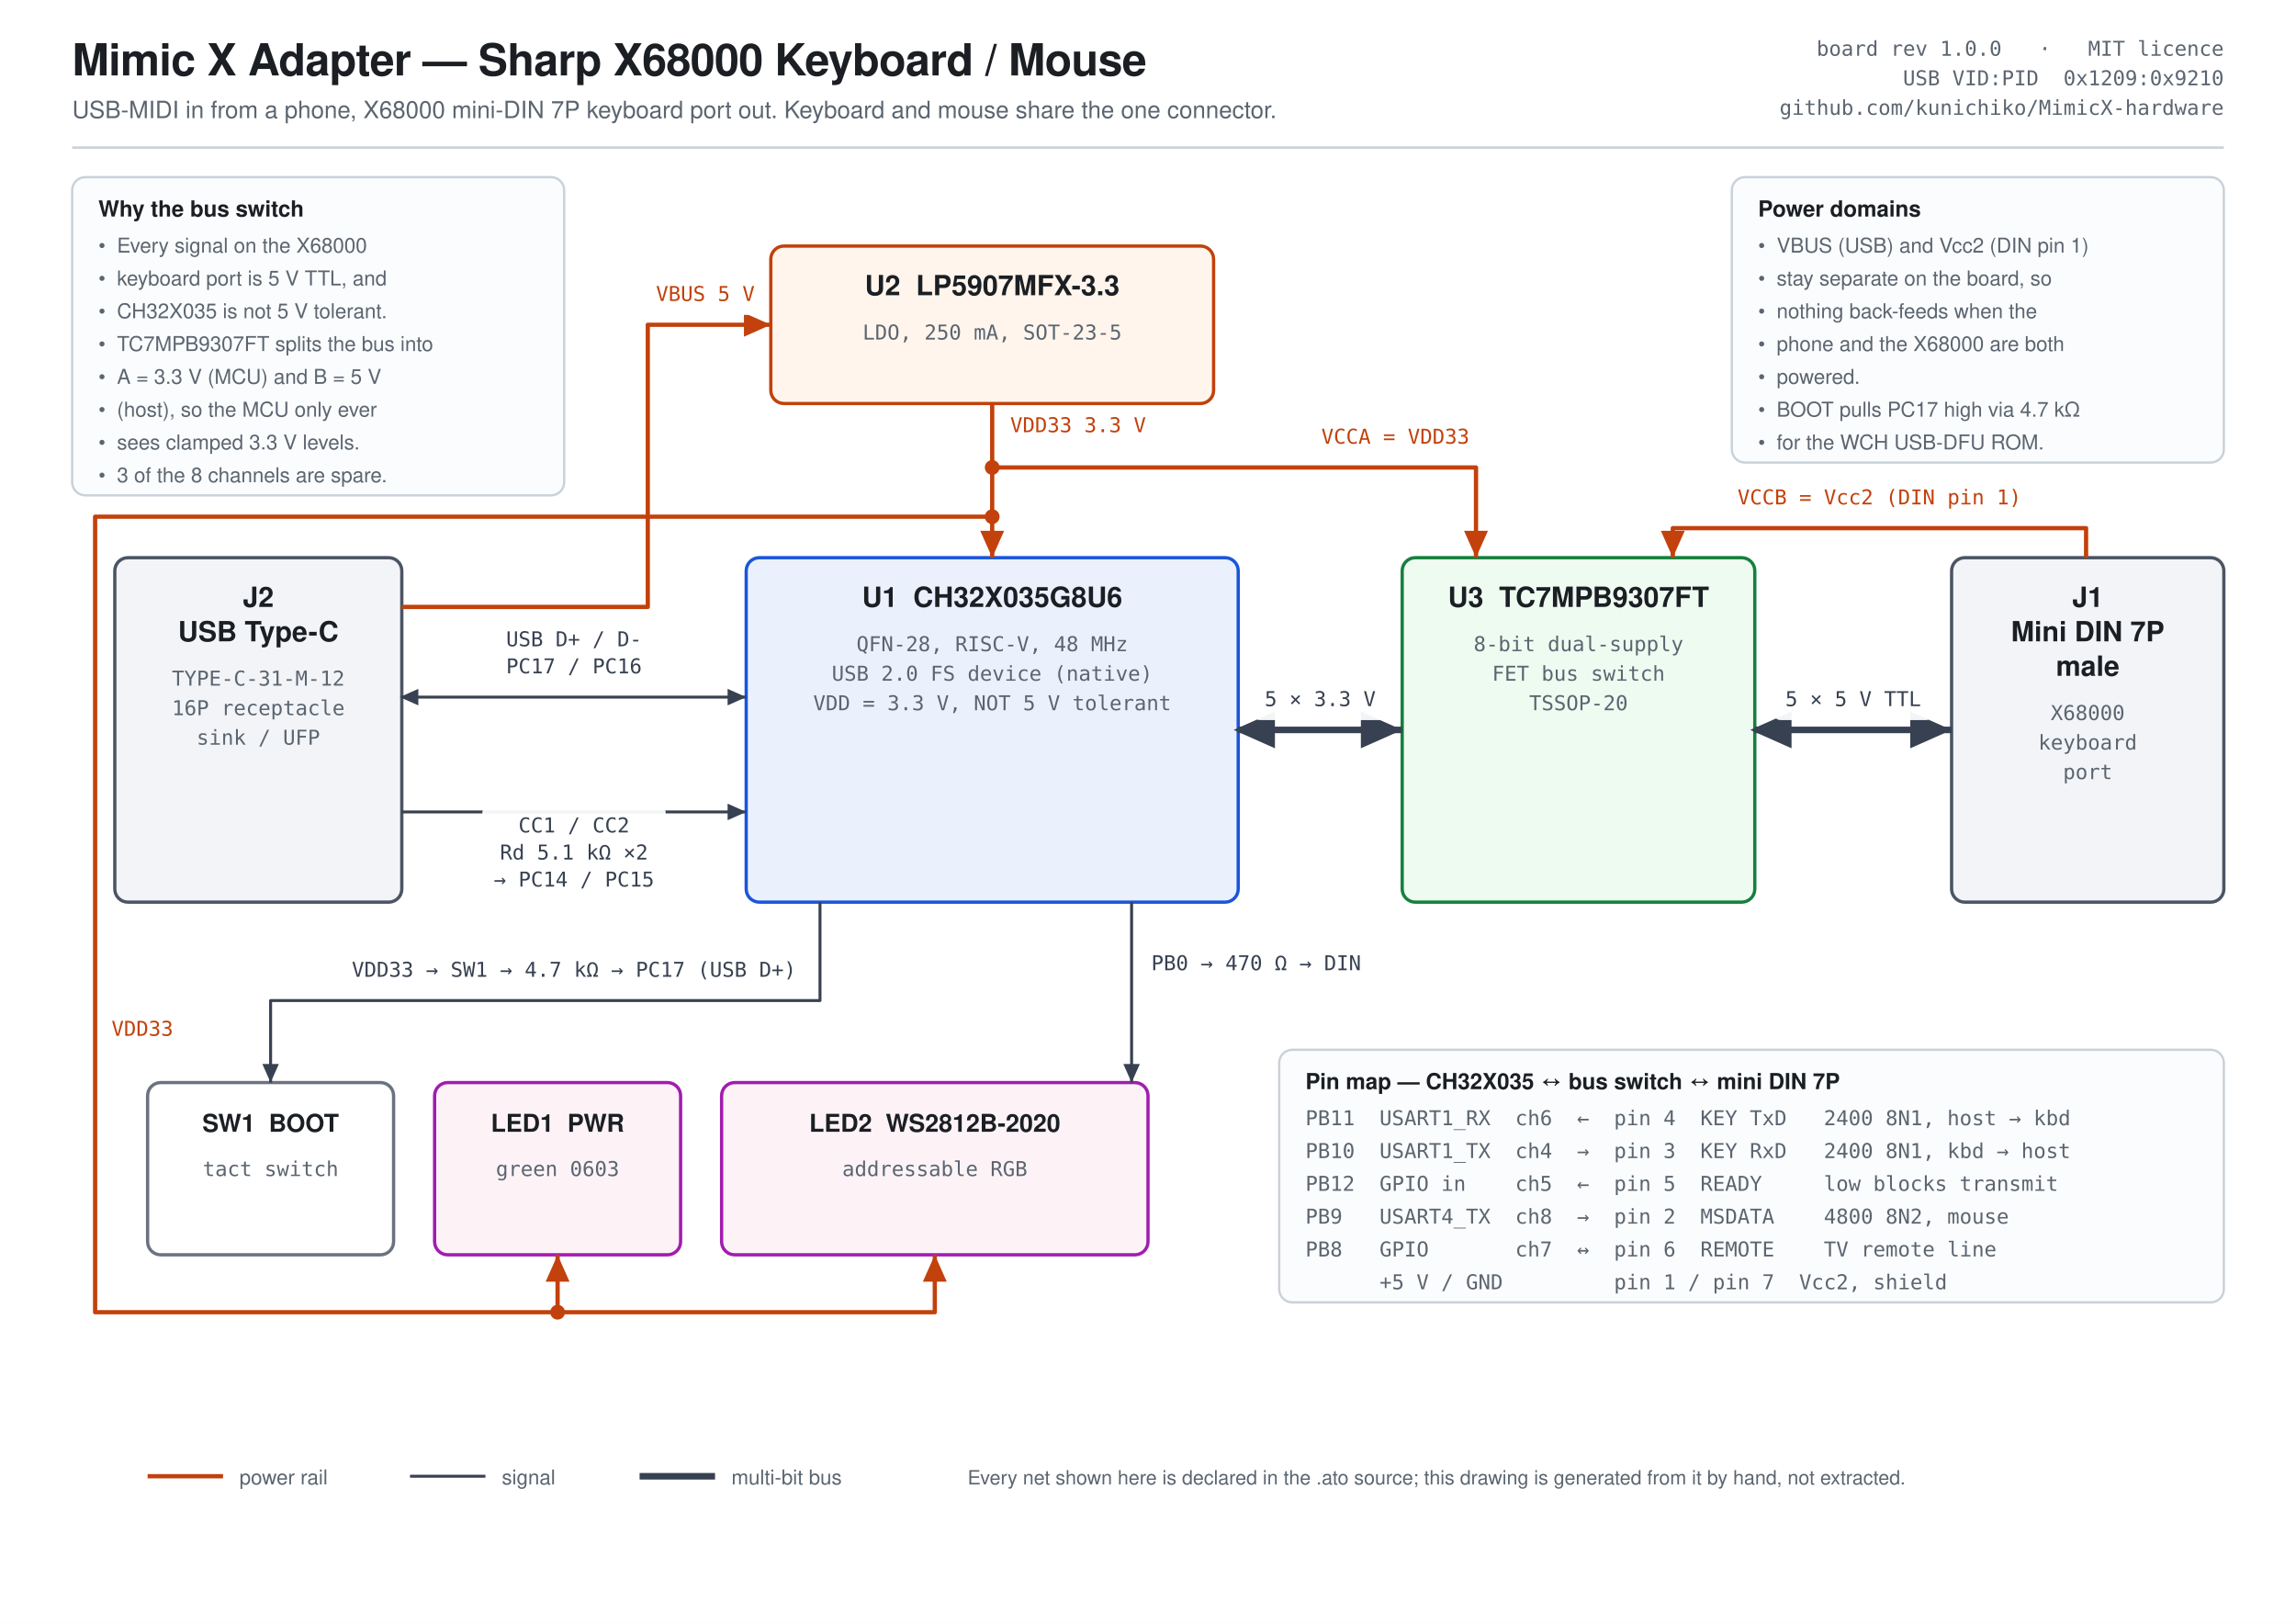
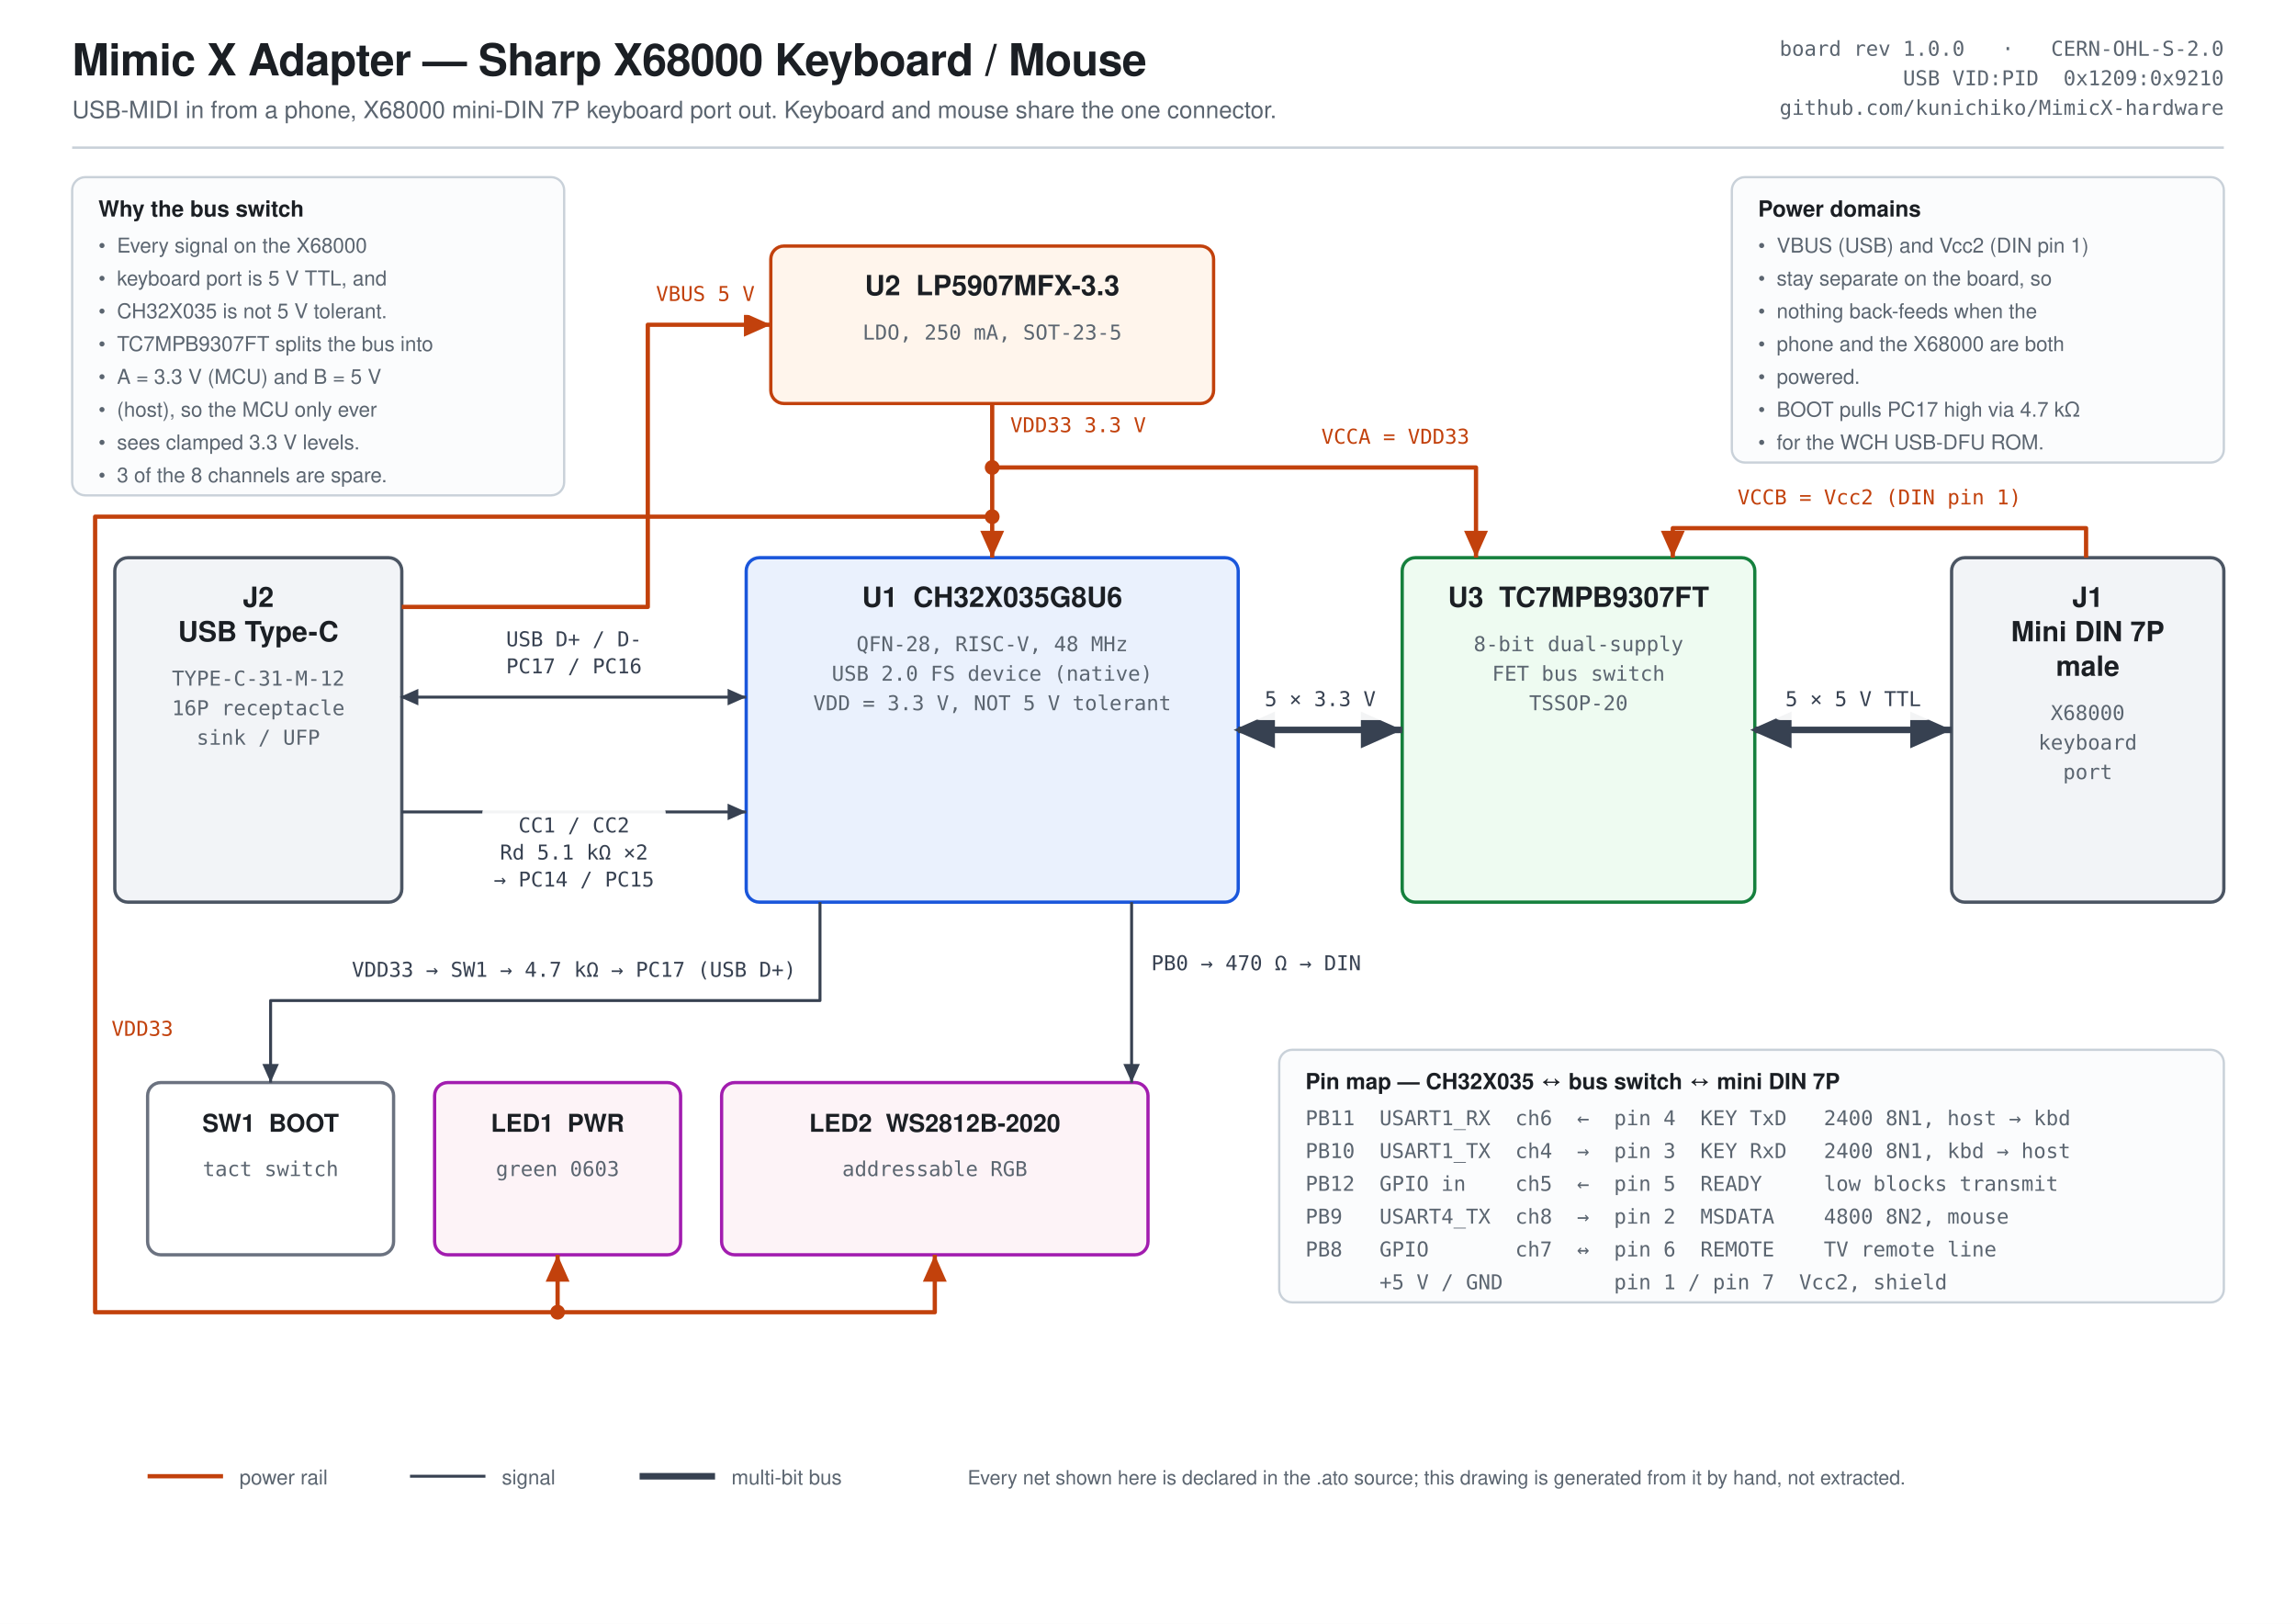
<svg xmlns="http://www.w3.org/2000/svg" width="1400" height="990" viewBox="0 0 1400 990">
  <defs>
    <marker id="a-374151" viewBox="0 0 10 10" refX="9" refY="5" markerWidth="7" markerHeight="7" orient="auto-start-reverse">
      <path d="M0,1 L9,5 L0,9 z" fill="#374151" />
    </marker>
    <marker id="b-374151" viewBox="0 0 10 10" refX="1" refY="5" markerWidth="7" markerHeight="7" orient="auto">
      <path d="M9,1 L0,5 L9,9 z" fill="#374151" />
    </marker>
    <marker id="a-c2410c" viewBox="0 0 10 10" refX="9" refY="5" markerWidth="7" markerHeight="7" orient="auto-start-reverse">
      <path d="M0,1 L9,5 L0,9 z" fill="#c2410c" />
    </marker>
    <marker id="b-c2410c" viewBox="0 0 10 10" refX="1" refY="5" markerWidth="7" markerHeight="7" orient="auto">
      <path d="M9,1 L0,5 L9,9 z" fill="#c2410c" />
    </marker>
  </defs>
  <rect width="1400" height="990" fill="#ffffff" />
  <text x="44" y="46" font-family="'Helvetica Neue', Helvetica, Arial, sans-serif" font-size="27" font-weight="700" fill="#1b1f24" text-anchor="start" letter-spacing="-0.3" xml:space="preserve">Mimic X Adapter — Sharp X68000 Keyboard / Mouse</text>
  <text x="44" y="72" font-family="'Helvetica Neue', Helvetica, Arial, sans-serif" font-size="14.5" font-weight="400" fill="#5b6570" text-anchor="start" letter-spacing="0" xml:space="preserve">USB-MIDI in from a phone, X68000 mini-DIN 7P keyboard port out. Keyboard and mouse share the one connector.</text>
-   <text x="1356" y="34" font-family="'SF Mono', Menlo, 'DejaVu Sans Mono', monospace" font-size="12.5" font-weight="400" fill="#5b6570" text-anchor="end" letter-spacing="0" xml:space="preserve">board rev 1.0.0   ·   MIT licence</text>
+   <text x="1356" y="34" font-family="'SF Mono', Menlo, 'DejaVu Sans Mono', monospace" font-size="12.5" font-weight="400" fill="#5b6570" text-anchor="end" letter-spacing="0" xml:space="preserve">board rev 1.0.0   ·   CERN-OHL-S-2.0</text>
  <text x="1356" y="52" font-family="'SF Mono', Menlo, 'DejaVu Sans Mono', monospace" font-size="12.5" font-weight="400" fill="#5b6570" text-anchor="end" letter-spacing="0" xml:space="preserve">USB VID:PID  0x1209:0x9210</text>
  <text x="1356" y="70" font-family="'SF Mono', Menlo, 'DejaVu Sans Mono', monospace" font-size="12.5" font-weight="400" fill="#5b6570" text-anchor="end" letter-spacing="0" xml:space="preserve">github.com/kunichiko/MimicX-hardware</text>
  <line x1="44" y1="90" x2="1356" y2="90" stroke="#c9d1d9" stroke-width="1.5" />
  <rect x="44" y="108" width="300" height="194" rx="8" fill="#fbfcfd" stroke="#c9d1d9" stroke-width="1.4" />
  <text x="60" y="132" font-family="'Helvetica Neue', Helvetica, Arial, sans-serif" font-size="13.5" font-weight="700" fill="#1b1f24" text-anchor="start" letter-spacing="0" xml:space="preserve">Why the bus switch</text>
  <text x="60" y="154" font-family="'Helvetica Neue', Helvetica, Arial, sans-serif" font-size="12.5" font-weight="400" fill="#5b6570" text-anchor="start" letter-spacing="0" xml:space="preserve">•  Every signal on the X68000</text>
  <text x="60" y="174" font-family="'Helvetica Neue', Helvetica, Arial, sans-serif" font-size="12.5" font-weight="400" fill="#5b6570" text-anchor="start" letter-spacing="0" xml:space="preserve">•  keyboard port is 5 V TTL, and</text>
  <text x="60" y="194" font-family="'Helvetica Neue', Helvetica, Arial, sans-serif" font-size="12.5" font-weight="400" fill="#5b6570" text-anchor="start" letter-spacing="0" xml:space="preserve">•  CH32X035 is not 5 V tolerant.</text>
  <text x="60" y="214" font-family="'Helvetica Neue', Helvetica, Arial, sans-serif" font-size="12.5" font-weight="400" fill="#5b6570" text-anchor="start" letter-spacing="0" xml:space="preserve">•  TC7MPB9307FT splits the bus into</text>
  <text x="60" y="234" font-family="'Helvetica Neue', Helvetica, Arial, sans-serif" font-size="12.5" font-weight="400" fill="#5b6570" text-anchor="start" letter-spacing="0" xml:space="preserve">•  A = 3.3 V (MCU) and B = 5 V</text>
  <text x="60" y="254" font-family="'Helvetica Neue', Helvetica, Arial, sans-serif" font-size="12.5" font-weight="400" fill="#5b6570" text-anchor="start" letter-spacing="0" xml:space="preserve">•  (host), so the MCU only ever</text>
  <text x="60" y="274" font-family="'Helvetica Neue', Helvetica, Arial, sans-serif" font-size="12.5" font-weight="400" fill="#5b6570" text-anchor="start" letter-spacing="0" xml:space="preserve">•  sees clamped 3.3 V levels.</text>
  <text x="60" y="294" font-family="'Helvetica Neue', Helvetica, Arial, sans-serif" font-size="12.5" font-weight="400" fill="#5b6570" text-anchor="start" letter-spacing="0" xml:space="preserve">•  3 of the 8 channels are spare.</text>
  <rect x="1056" y="108" width="300" height="174" rx="8" fill="#fbfcfd" stroke="#c9d1d9" stroke-width="1.4" />
  <text x="1072" y="132" font-family="'Helvetica Neue', Helvetica, Arial, sans-serif" font-size="13.5" font-weight="700" fill="#1b1f24" text-anchor="start" letter-spacing="0" xml:space="preserve">Power domains</text>
  <text x="1072" y="154" font-family="'Helvetica Neue', Helvetica, Arial, sans-serif" font-size="12.5" font-weight="400" fill="#5b6570" text-anchor="start" letter-spacing="0" xml:space="preserve">•  VBUS (USB) and Vcc2 (DIN pin 1)</text>
  <text x="1072" y="174" font-family="'Helvetica Neue', Helvetica, Arial, sans-serif" font-size="12.5" font-weight="400" fill="#5b6570" text-anchor="start" letter-spacing="0" xml:space="preserve">•  stay separate on the board, so</text>
  <text x="1072" y="194" font-family="'Helvetica Neue', Helvetica, Arial, sans-serif" font-size="12.5" font-weight="400" fill="#5b6570" text-anchor="start" letter-spacing="0" xml:space="preserve">•  nothing back-feeds when the</text>
  <text x="1072" y="214" font-family="'Helvetica Neue', Helvetica, Arial, sans-serif" font-size="12.5" font-weight="400" fill="#5b6570" text-anchor="start" letter-spacing="0" xml:space="preserve">•  phone and the X68000 are both</text>
  <text x="1072" y="234" font-family="'Helvetica Neue', Helvetica, Arial, sans-serif" font-size="12.5" font-weight="400" fill="#5b6570" text-anchor="start" letter-spacing="0" xml:space="preserve">•  powered.</text>
  <text x="1072" y="254" font-family="'Helvetica Neue', Helvetica, Arial, sans-serif" font-size="12.5" font-weight="400" fill="#5b6570" text-anchor="start" letter-spacing="0" xml:space="preserve">•  BOOT pulls PC17 high via 4.7 kΩ</text>
  <text x="1072" y="274" font-family="'Helvetica Neue', Helvetica, Arial, sans-serif" font-size="12.5" font-weight="400" fill="#5b6570" text-anchor="start" letter-spacing="0" xml:space="preserve">•  for the WCH USB-DFU ROM.</text>
  <rect x="470" y="150" width="270" height="96" rx="8" fill="#fff5ec" stroke="#c2410c" stroke-width="2.0" />
  <text x="605.0" y="180" font-family="'Helvetica Neue', Helvetica, Arial, sans-serif" font-size="17" font-weight="700" fill="#1b1f24" text-anchor="middle" letter-spacing="0" xml:space="preserve">U2  LP5907MFX-3.3</text>
  <text x="605.0" y="207" font-family="'SF Mono', Menlo, 'DejaVu Sans Mono', monospace" font-size="12.5" font-weight="400" fill="#5b6570" text-anchor="middle" letter-spacing="0" xml:space="preserve">LDO, 250 mA, SOT-23-5</text>
  <rect x="70" y="340" width="175" height="210" rx="8" fill="#f2f4f7" stroke="#4b5563" stroke-width="2.0" />
  <text x="157.5" y="370" font-family="'Helvetica Neue', Helvetica, Arial, sans-serif" font-size="17" font-weight="700" fill="#1b1f24" text-anchor="middle" letter-spacing="0" xml:space="preserve">J2</text>
  <text x="157.5" y="391" font-family="'Helvetica Neue', Helvetica, Arial, sans-serif" font-size="17" font-weight="700" fill="#1b1f24" text-anchor="middle" letter-spacing="0" xml:space="preserve">USB Type-C</text>
  <text x="157.5" y="418" font-family="'SF Mono', Menlo, 'DejaVu Sans Mono', monospace" font-size="12.5" font-weight="400" fill="#5b6570" text-anchor="middle" letter-spacing="0" xml:space="preserve">TYPE-C-31-M-12</text>
  <text x="157.5" y="436" font-family="'SF Mono', Menlo, 'DejaVu Sans Mono', monospace" font-size="12.5" font-weight="400" fill="#5b6570" text-anchor="middle" letter-spacing="0" xml:space="preserve">16P receptacle</text>
  <text x="157.5" y="454" font-family="'SF Mono', Menlo, 'DejaVu Sans Mono', monospace" font-size="12.5" font-weight="400" fill="#5b6570" text-anchor="middle" letter-spacing="0" xml:space="preserve">sink / UFP</text>
  <rect x="455" y="340" width="300" height="210" rx="8" fill="#eaf1fd" stroke="#1a56db" stroke-width="2.0" />
  <text x="605.0" y="370" font-family="'Helvetica Neue', Helvetica, Arial, sans-serif" font-size="17" font-weight="700" fill="#1b1f24" text-anchor="middle" letter-spacing="0" xml:space="preserve">U1  CH32X035G8U6</text>
  <text x="605.0" y="397" font-family="'SF Mono', Menlo, 'DejaVu Sans Mono', monospace" font-size="12.5" font-weight="400" fill="#5b6570" text-anchor="middle" letter-spacing="0" xml:space="preserve">QFN-28, RISC-V, 48 MHz</text>
  <text x="605.0" y="415" font-family="'SF Mono', Menlo, 'DejaVu Sans Mono', monospace" font-size="12.5" font-weight="400" fill="#5b6570" text-anchor="middle" letter-spacing="0" xml:space="preserve">USB 2.0 FS device (native)</text>
  <text x="605.0" y="433" font-family="'SF Mono', Menlo, 'DejaVu Sans Mono', monospace" font-size="12.5" font-weight="400" fill="#5b6570" text-anchor="middle" letter-spacing="0" xml:space="preserve">VDD = 3.3 V, NOT 5 V tolerant</text>
  <rect x="855" y="340" width="215" height="210" rx="8" fill="#eefbf1" stroke="#15803d" stroke-width="2.0" />
  <text x="962.5" y="370" font-family="'Helvetica Neue', Helvetica, Arial, sans-serif" font-size="17" font-weight="700" fill="#1b1f24" text-anchor="middle" letter-spacing="0" xml:space="preserve">U3  TC7MPB9307FT</text>
  <text x="962.5" y="397" font-family="'SF Mono', Menlo, 'DejaVu Sans Mono', monospace" font-size="12.5" font-weight="400" fill="#5b6570" text-anchor="middle" letter-spacing="0" xml:space="preserve">8-bit dual-supply</text>
  <text x="962.5" y="415" font-family="'SF Mono', Menlo, 'DejaVu Sans Mono', monospace" font-size="12.5" font-weight="400" fill="#5b6570" text-anchor="middle" letter-spacing="0" xml:space="preserve">FET bus switch</text>
  <text x="962.5" y="433" font-family="'SF Mono', Menlo, 'DejaVu Sans Mono', monospace" font-size="12.5" font-weight="400" fill="#5b6570" text-anchor="middle" letter-spacing="0" xml:space="preserve">TSSOP-20</text>
  <rect x="1190" y="340" width="166" height="210" rx="8" fill="#f2f4f7" stroke="#4b5563" stroke-width="2.0" />
  <text x="1273.0" y="370" font-family="'Helvetica Neue', Helvetica, Arial, sans-serif" font-size="17" font-weight="700" fill="#1b1f24" text-anchor="middle" letter-spacing="0" xml:space="preserve">J1</text>
  <text x="1273.0" y="391" font-family="'Helvetica Neue', Helvetica, Arial, sans-serif" font-size="17" font-weight="700" fill="#1b1f24" text-anchor="middle" letter-spacing="0" xml:space="preserve">Mini DIN 7P</text>
  <text x="1273.0" y="412" font-family="'Helvetica Neue', Helvetica, Arial, sans-serif" font-size="17" font-weight="700" fill="#1b1f24" text-anchor="middle" letter-spacing="0" xml:space="preserve">male</text>
  <text x="1273.0" y="439" font-family="'SF Mono', Menlo, 'DejaVu Sans Mono', monospace" font-size="12.5" font-weight="400" fill="#5b6570" text-anchor="middle" letter-spacing="0" xml:space="preserve">X68000</text>
  <text x="1273.0" y="457" font-family="'SF Mono', Menlo, 'DejaVu Sans Mono', monospace" font-size="12.5" font-weight="400" fill="#5b6570" text-anchor="middle" letter-spacing="0" xml:space="preserve">keyboard</text>
  <text x="1273.0" y="475" font-family="'SF Mono', Menlo, 'DejaVu Sans Mono', monospace" font-size="12.5" font-weight="400" fill="#5b6570" text-anchor="middle" letter-spacing="0" xml:space="preserve">port</text>
  <rect x="90" y="660" width="150" height="105" rx="8" fill="#ffffff" stroke="#6b7280" stroke-width="2.0" />
  <text x="165.0" y="690" font-family="'Helvetica Neue', Helvetica, Arial, sans-serif" font-size="15" font-weight="700" fill="#1b1f24" text-anchor="middle" letter-spacing="0" xml:space="preserve">SW1  BOOT</text>
  <text x="165.0" y="717" font-family="'SF Mono', Menlo, 'DejaVu Sans Mono', monospace" font-size="12.5" font-weight="400" fill="#5b6570" text-anchor="middle" letter-spacing="0" xml:space="preserve">tact switch</text>
  <rect x="265" y="660" width="150" height="105" rx="8" fill="#fdf3f7" stroke="#a21caf" stroke-width="2.0" />
  <text x="340.0" y="690" font-family="'Helvetica Neue', Helvetica, Arial, sans-serif" font-size="15" font-weight="700" fill="#1b1f24" text-anchor="middle" letter-spacing="0" xml:space="preserve">LED1  PWR</text>
  <text x="340.0" y="717" font-family="'SF Mono', Menlo, 'DejaVu Sans Mono', monospace" font-size="12.5" font-weight="400" fill="#5b6570" text-anchor="middle" letter-spacing="0" xml:space="preserve">green 0603</text>
  <rect x="440" y="660" width="260" height="105" rx="8" fill="#fdf3f7" stroke="#a21caf" stroke-width="2.0" />
  <text x="570.0" y="690" font-family="'Helvetica Neue', Helvetica, Arial, sans-serif" font-size="15" font-weight="700" fill="#1b1f24" text-anchor="middle" letter-spacing="0" xml:space="preserve">LED2  WS2812B-2020</text>
  <text x="570.0" y="717" font-family="'SF Mono', Menlo, 'DejaVu Sans Mono', monospace" font-size="12.5" font-weight="400" fill="#5b6570" text-anchor="middle" letter-spacing="0" xml:space="preserve">addressable RGB</text>
  <polyline points="245,370 395,370 395,198 470,198" fill="none" stroke="#c2410c" stroke-width="2.6" stroke-linejoin="round" marker-end="url(#a-c2410c)" />
  <rect x="393" y="167.5" width="74.2" height="24.5" rx="4" fill="#ffffff" fill-opacity="0.94" stroke="none" />
  <text x="400" y="183.5" font-family="'SF Mono', Menlo, 'DejaVu Sans Mono', monospace" font-size="12.5" font-weight="400" fill="#c2410c" text-anchor="start" letter-spacing="0" xml:space="preserve">VBUS 5 V</text>
  <polyline points="605,246 605,340" fill="none" stroke="#c2410c" stroke-width="2.6" stroke-linejoin="round" marker-end="url(#a-c2410c)" />
  <rect x="609" y="247.5" width="96.775" height="24.5" rx="4" fill="#ffffff" fill-opacity="0.94" stroke="none" />
  <text x="616" y="263.5" font-family="'SF Mono', Menlo, 'DejaVu Sans Mono', monospace" font-size="12.5" font-weight="400" fill="#c2410c" text-anchor="start" letter-spacing="0" xml:space="preserve">VDD33 3.3 V</text>
  <polyline points="605,285 900,285 900,340" fill="none" stroke="#c2410c" stroke-width="2.6" stroke-linejoin="round" marker-end="url(#a-c2410c)" />
  <circle cx="605" cy="285" r="4.5" fill="#c2410c" />
  <rect x="798.7" y="254.5" width="104.3" height="24.5" rx="4" fill="#ffffff" fill-opacity="0.94" stroke="none" />
  <text x="896" y="270.5" font-family="'SF Mono', Menlo, 'DejaVu Sans Mono', monospace" font-size="12.5" font-weight="400" fill="#c2410c" text-anchor="end" letter-spacing="0" xml:space="preserve">VCCA = VDD33</text>
  <polyline points="1272,340 1272,322 1020,322 1020,340" fill="none" stroke="#c2410c" stroke-width="2.6" stroke-linejoin="round" marker-end="url(#a-c2410c)" />
  <rect x="1052.463" y="291.5" width="187.075" height="24.5" rx="4" fill="#ffffff" fill-opacity="0.94" stroke="none" />
  <text x="1146" y="307.5" font-family="'SF Mono', Menlo, 'DejaVu Sans Mono', monospace" font-size="12.5" font-weight="400" fill="#c2410c" text-anchor="middle" letter-spacing="0" xml:space="preserve">VCCB = Vcc2 (DIN pin 1)</text>
  <polyline points="605,315 58,315 58,800 340,800 340,765" fill="none" stroke="#c2410c" stroke-width="2.6" stroke-linejoin="round" marker-end="url(#a-c2410c)" />
  <circle cx="605" cy="315" r="4.5" fill="#c2410c" />
  <polyline points="340,800 570,800 570,765" fill="none" stroke="#c2410c" stroke-width="2.6" stroke-linejoin="round" marker-end="url(#a-c2410c)" />
  <circle cx="340" cy="800" r="4.5" fill="#c2410c" />
  <rect x="61" y="615.5" width="51.625" height="24.5" rx="4" fill="#ffffff" fill-opacity="0.94" stroke="none" />
  <text x="68" y="631.5" font-family="'SF Mono', Menlo, 'DejaVu Sans Mono', monospace" font-size="12.5" font-weight="400" fill="#c2410c" text-anchor="start" letter-spacing="0" xml:space="preserve">VDD33</text>
  <polyline points="245,425 455,425" fill="none" stroke="#374151" stroke-width="1.8" stroke-linejoin="round" marker-end="url(#a-374151)" marker-start="url(#b-374151)" />
  <rect x="301.613" y="378.0" width="96.775" height="41.0" rx="4" fill="#ffffff" fill-opacity="0.94" stroke="none" />
  <text x="350" y="394.0" font-family="'SF Mono', Menlo, 'DejaVu Sans Mono', monospace" font-size="12.5" font-weight="400" fill="#374151" text-anchor="middle" letter-spacing="0" xml:space="preserve">USB D+ / D-</text>
  <text x="350" y="410.5" font-family="'SF Mono', Menlo, 'DejaVu Sans Mono', monospace" font-size="12.5" font-weight="400" fill="#374151" text-anchor="middle" letter-spacing="0" xml:space="preserve">PC17 / PC16</text>
  <polyline points="245,495 455,495" fill="none" stroke="#374151" stroke-width="1.8" stroke-linejoin="round" marker-end="url(#a-374151)" />
  <rect x="294.087" y="491.5" width="111.825" height="57.5" rx="4" fill="#ffffff" fill-opacity="0.94" stroke="none" />
  <text x="350" y="507.5" font-family="'SF Mono', Menlo, 'DejaVu Sans Mono', monospace" font-size="12.5" font-weight="400" fill="#374151" text-anchor="middle" letter-spacing="0" xml:space="preserve">CC1 / CC2</text>
  <text x="350" y="524.0" font-family="'SF Mono', Menlo, 'DejaVu Sans Mono', monospace" font-size="12.5" font-weight="400" fill="#374151" text-anchor="middle" letter-spacing="0" xml:space="preserve">Rd 5.1 kΩ ×2</text>
  <text x="350" y="540.5" font-family="'SF Mono', Menlo, 'DejaVu Sans Mono', monospace" font-size="12.5" font-weight="400" fill="#374151" text-anchor="middle" letter-spacing="0" xml:space="preserve">→ PC14 / PC15</text>
  <polyline points="755,445 855,445" fill="none" stroke="#374151" stroke-width="4.0" stroke-linejoin="round" marker-end="url(#a-374151)" marker-start="url(#b-374151)" />
  <rect x="764.138" y="414.5" width="81.725" height="24.5" rx="4" fill="#ffffff" fill-opacity="0.94" stroke="none" />
  <text x="805" y="430.5" font-family="'SF Mono', Menlo, 'DejaVu Sans Mono', monospace" font-size="12.5" font-weight="400" fill="#374151" text-anchor="middle" letter-spacing="0" xml:space="preserve">5 × 3.3 V</text>
  <polyline points="1070,445 1190,445" fill="none" stroke="#374151" stroke-width="4.0" stroke-linejoin="round" marker-end="url(#a-374151)" marker-start="url(#b-374151)" />
  <rect x="1081.612" y="414.5" width="96.775" height="24.5" rx="4" fill="#ffffff" fill-opacity="0.94" stroke="none" />
  <text x="1130" y="430.5" font-family="'SF Mono', Menlo, 'DejaVu Sans Mono', monospace" font-size="12.5" font-weight="400" fill="#374151" text-anchor="middle" letter-spacing="0" xml:space="preserve">5 × 5 V TTL</text>
  <polyline points="500,550 500,610 165,610 165,660" fill="none" stroke="#374151" stroke-width="1.8" stroke-linejoin="round" marker-end="url(#a-374151)" />
  <rect x="207.55" y="579.5" width="284.9" height="24.5" rx="4" fill="#ffffff" fill-opacity="0.94" stroke="none" />
  <text x="350" y="595.5" font-family="'SF Mono', Menlo, 'DejaVu Sans Mono', monospace" font-size="12.5" font-weight="400" fill="#374151" text-anchor="middle" letter-spacing="0" xml:space="preserve">VDD33 → SW1 → 4.7 kΩ → PC17 (USB D+)</text>
  <polyline points="690,550 690,660" fill="none" stroke="#374151" stroke-width="1.8" stroke-linejoin="round" marker-end="url(#a-374151)" />
  <rect x="695" y="575.5" width="141.925" height="24.5" rx="4" fill="#ffffff" fill-opacity="0.94" stroke="none" />
  <text x="702" y="591.5" font-family="'SF Mono', Menlo, 'DejaVu Sans Mono', monospace" font-size="12.5" font-weight="400" fill="#374151" text-anchor="start" letter-spacing="0" xml:space="preserve">PB0 → 470 Ω → DIN</text>
  <rect x="780" y="640" width="576" height="154" rx="8" fill="#fbfcfd" stroke="#c9d1d9" stroke-width="1.4" />
  <text x="796" y="664" font-family="'Helvetica Neue', Helvetica, Arial, sans-serif" font-size="13.5" font-weight="700" fill="#1b1f24" text-anchor="start" letter-spacing="0" xml:space="preserve">Pin map — CH32X035 ↔ bus switch ↔ mini DIN 7P</text>
  <text x="796" y="686" font-family="'SF Mono', Menlo, 'DejaVu Sans Mono', monospace" font-size="12.5" font-weight="400" fill="#5b6570" text-anchor="start" letter-spacing="0" xml:space="preserve">PB11  USART1_RX  ch6  ←  pin 4  KEY TxD   2400 8N1, host → kbd</text>
  <text x="796" y="706" font-family="'SF Mono', Menlo, 'DejaVu Sans Mono', monospace" font-size="12.5" font-weight="400" fill="#5b6570" text-anchor="start" letter-spacing="0" xml:space="preserve">PB10  USART1_TX  ch4  →  pin 3  KEY RxD   2400 8N1, kbd → host</text>
  <text x="796" y="726" font-family="'SF Mono', Menlo, 'DejaVu Sans Mono', monospace" font-size="12.5" font-weight="400" fill="#5b6570" text-anchor="start" letter-spacing="0" xml:space="preserve">PB12  GPIO in    ch5  ←  pin 5  READY     low blocks transmit</text>
  <text x="796" y="746" font-family="'SF Mono', Menlo, 'DejaVu Sans Mono', monospace" font-size="12.5" font-weight="400" fill="#5b6570" text-anchor="start" letter-spacing="0" xml:space="preserve">PB9   USART4_TX  ch8  →  pin 2  MSDATA    4800 8N2, mouse</text>
  <text x="796" y="766" font-family="'SF Mono', Menlo, 'DejaVu Sans Mono', monospace" font-size="12.5" font-weight="400" fill="#5b6570" text-anchor="start" letter-spacing="0" xml:space="preserve">PB8   GPIO       ch7  ↔  pin 6  REMOTE    TV remote line</text>
  <text x="796" y="786" font-family="'SF Mono', Menlo, 'DejaVu Sans Mono', monospace" font-size="12.5" font-weight="400" fill="#5b6570" text-anchor="start" letter-spacing="0" xml:space="preserve">      +5 V / GND         pin 1 / pin 7  Vcc2, shield</text>
  <polyline points="90,900 136,900" fill="none" stroke="#c2410c" stroke-width="2.6" stroke-linejoin="round" />
  <text x="146" y="905" font-family="'Helvetica Neue', Helvetica, Arial, sans-serif" font-size="12.5" font-weight="400" fill="#5b6570" text-anchor="start" letter-spacing="0" xml:space="preserve">power rail</text>
  <polyline points="250,900 296,900" fill="none" stroke="#374151" stroke-width="1.8" stroke-linejoin="round" />
  <text x="306" y="905" font-family="'Helvetica Neue', Helvetica, Arial, sans-serif" font-size="12.5" font-weight="400" fill="#5b6570" text-anchor="start" letter-spacing="0" xml:space="preserve">signal</text>
  <polyline points="390,900 436,900" fill="none" stroke="#374151" stroke-width="4.0" stroke-linejoin="round" />
  <text x="446" y="905" font-family="'Helvetica Neue', Helvetica, Arial, sans-serif" font-size="12.5" font-weight="400" fill="#5b6570" text-anchor="start" letter-spacing="0" xml:space="preserve">multi-bit bus</text>
  <text x="590" y="905" font-family="'Helvetica Neue', Helvetica, Arial, sans-serif" font-size="12" font-weight="400" fill="#5b6570" text-anchor="start" letter-spacing="0" xml:space="preserve">Every net shown here is declared in the .ato source; this drawing is generated from it by hand, not extracted.</text>
</svg>
